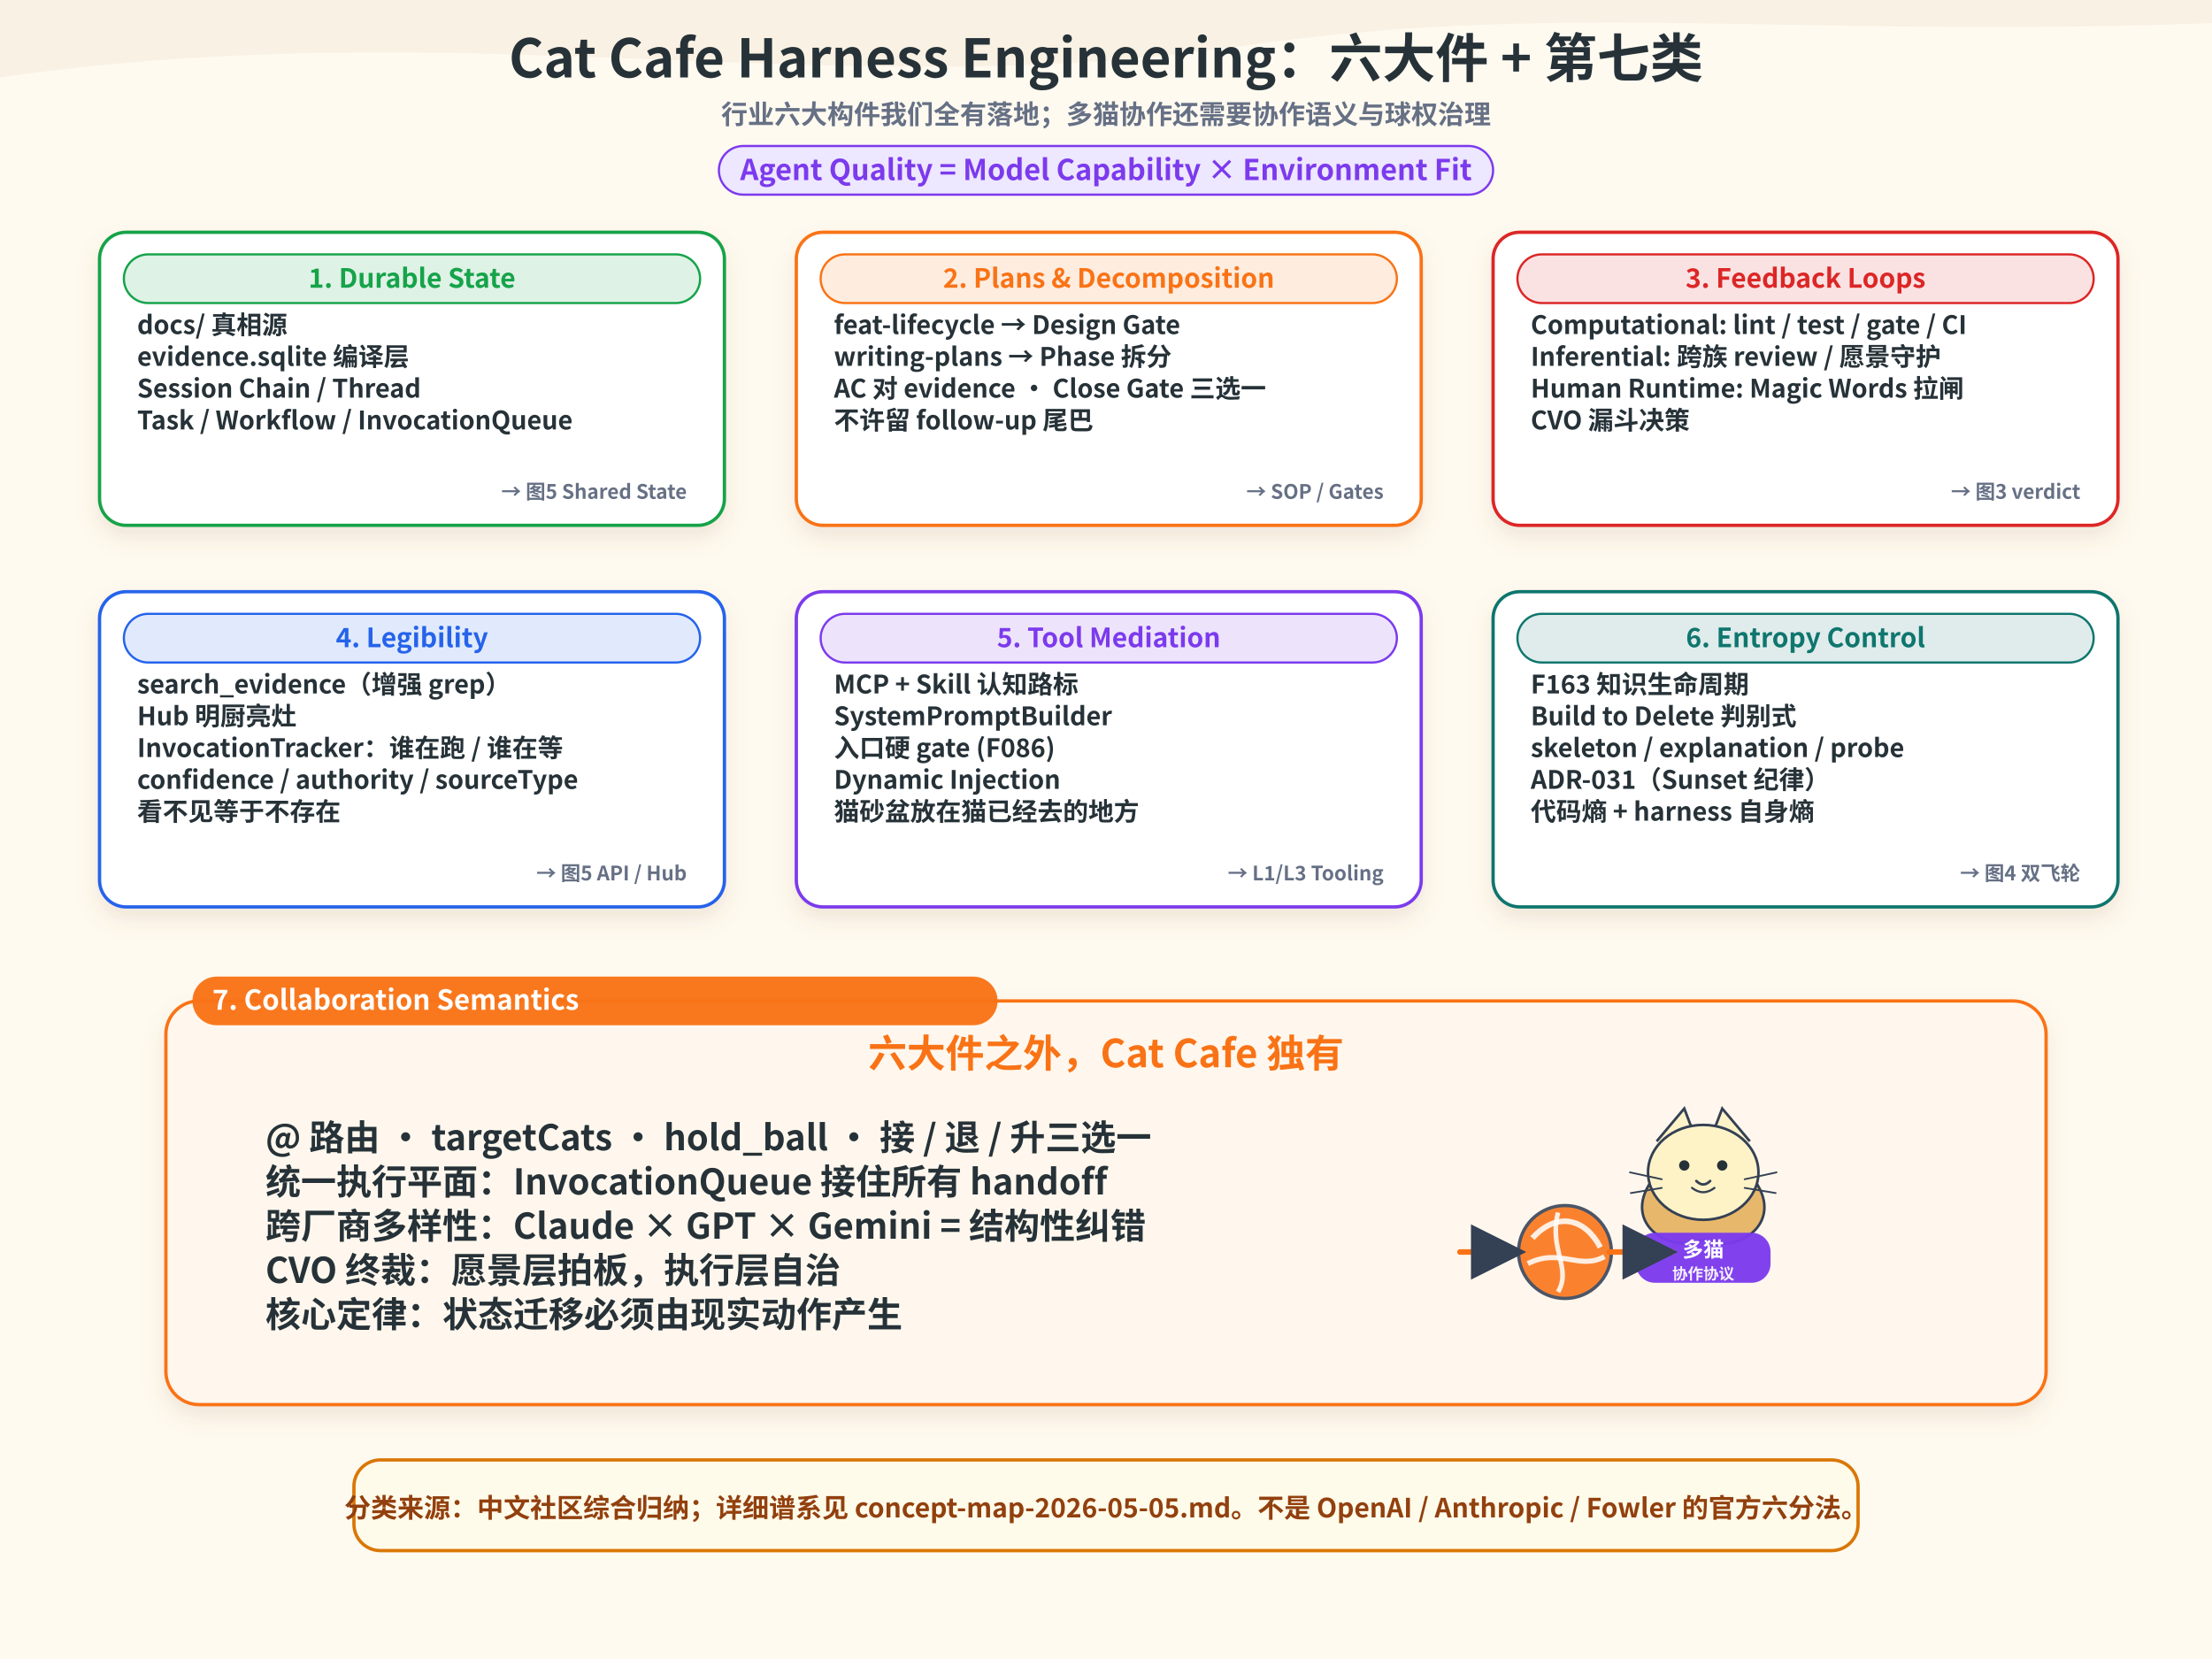
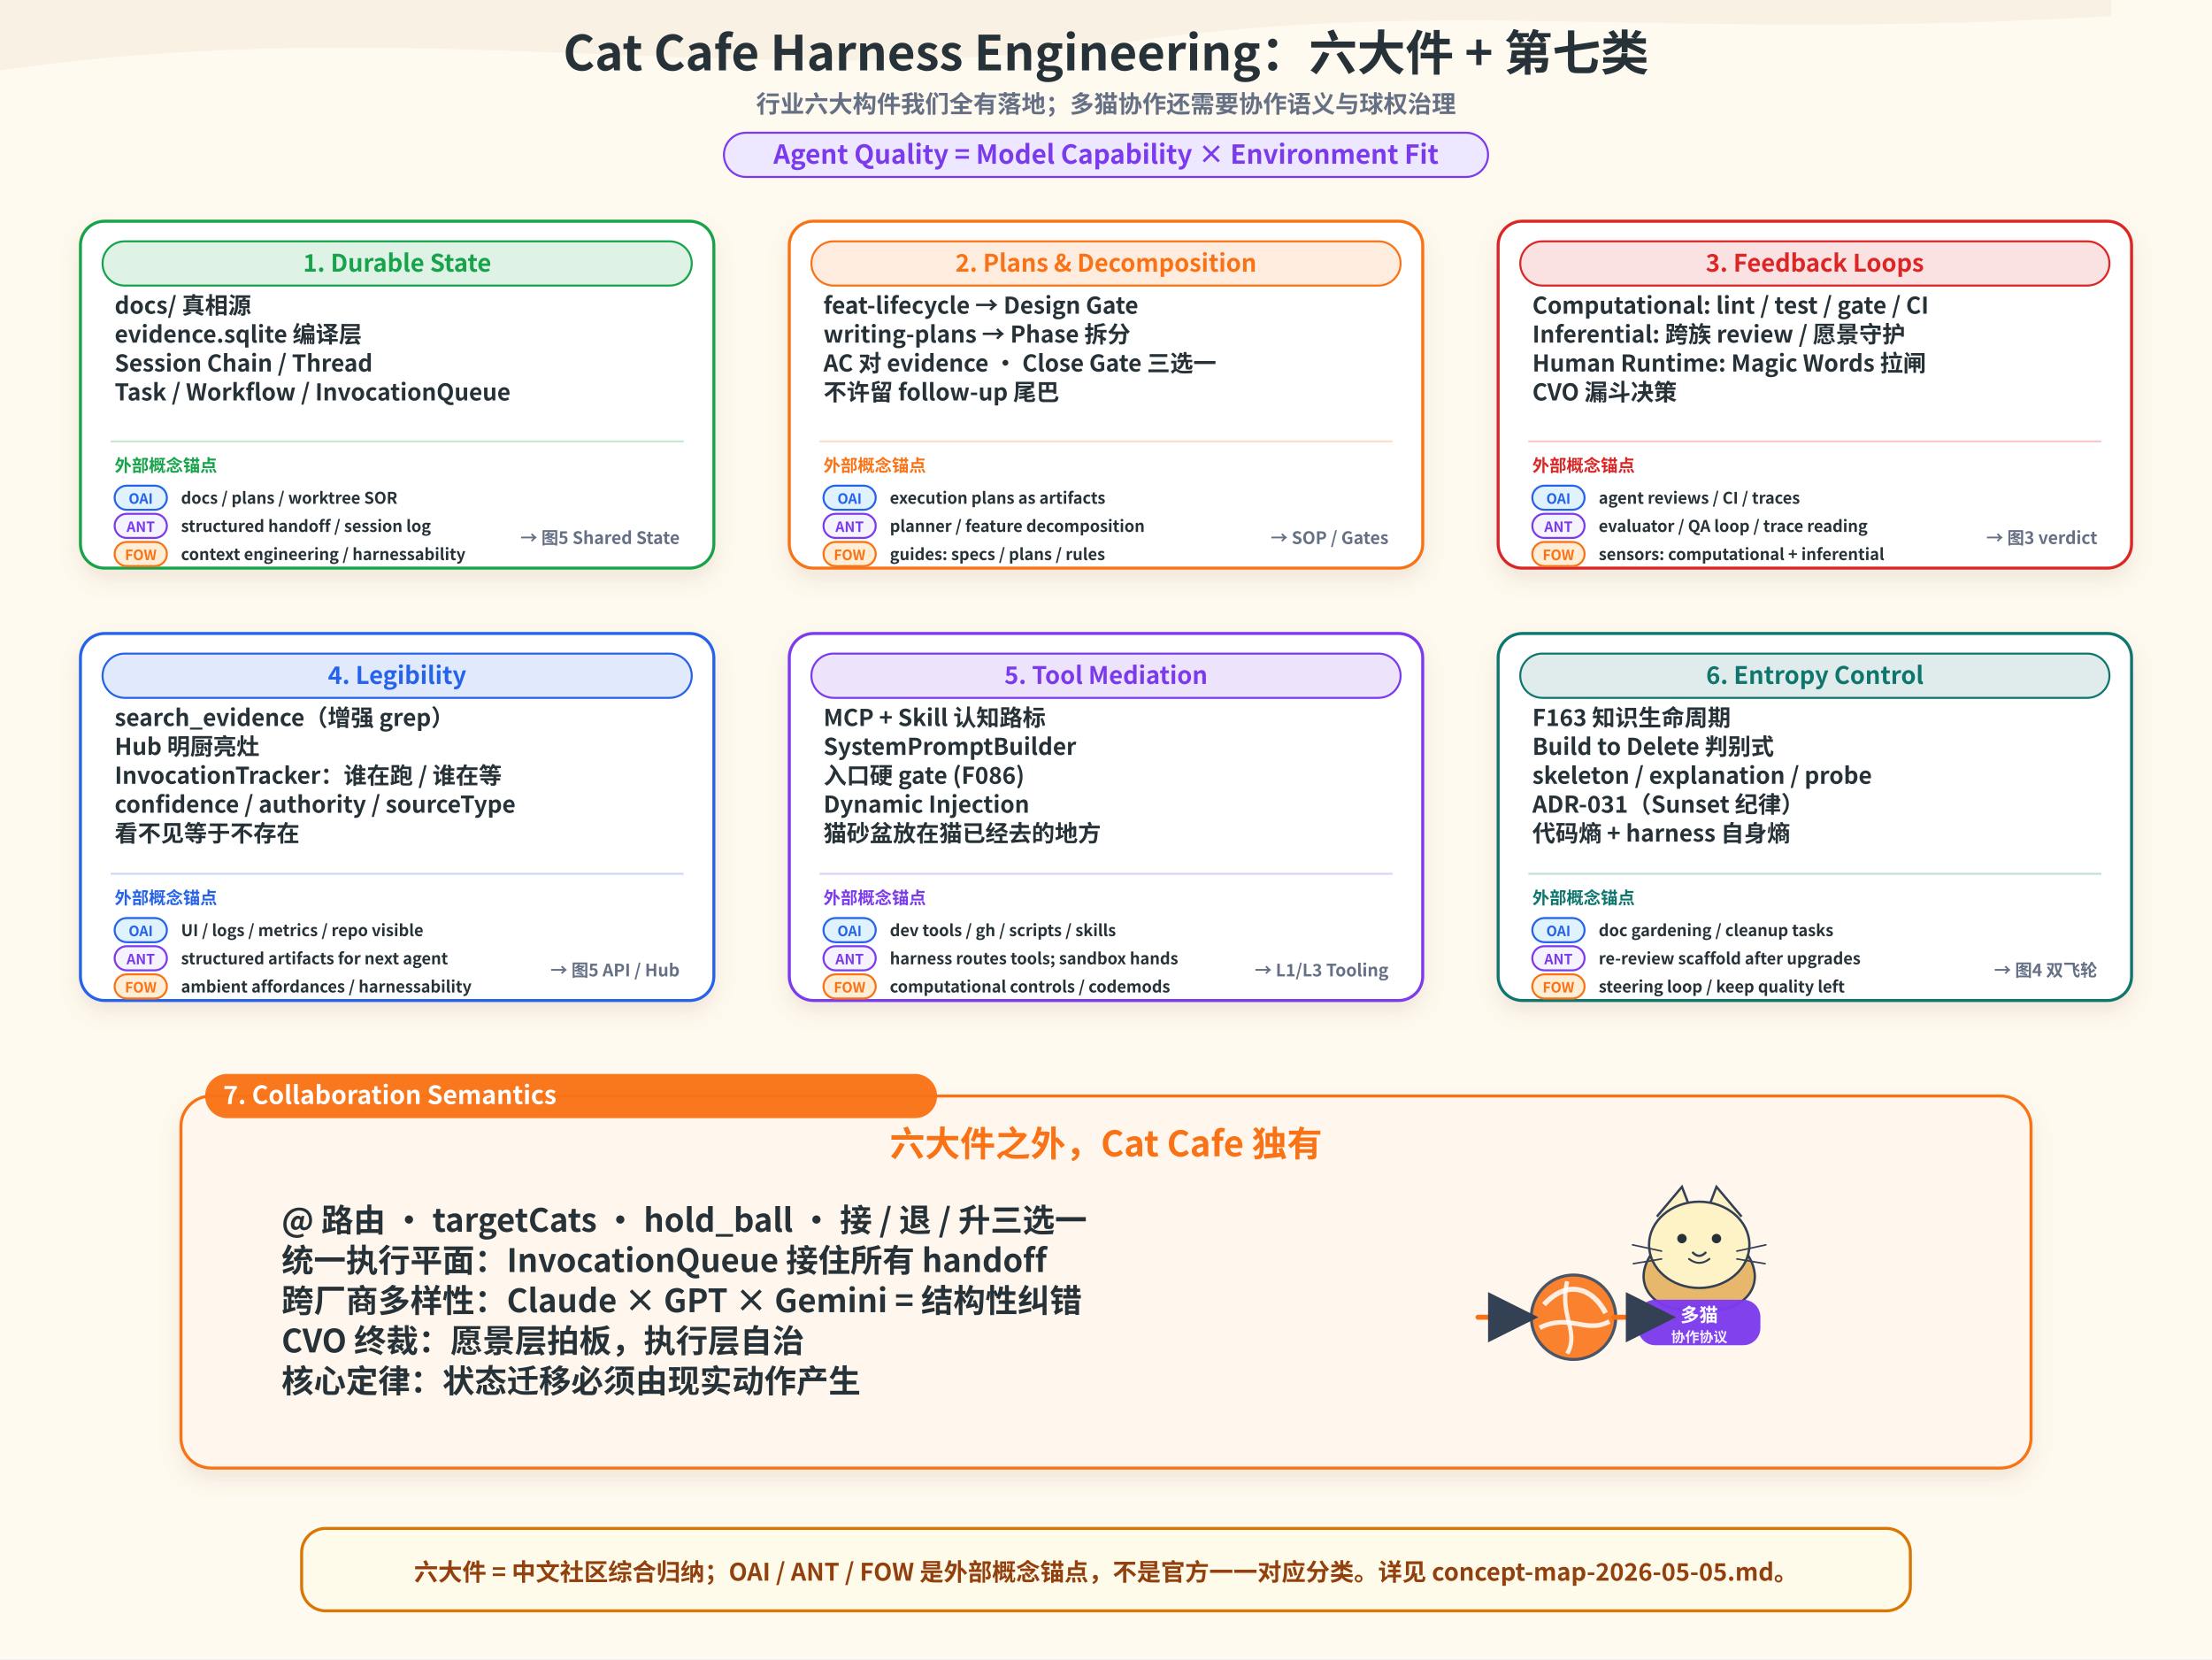
- <svg xmlns="http://www.w3.org/2000/svg" width="2000" height="1500" viewBox="0 0 2000 1500">
+ <svg xmlns="http://www.w3.org/2000/svg" width="2200" height="1650" viewBox="0 0 2200 1650">
  <defs>
    <filter id="shadow" x="-10%" y="-10%" width="120%" height="130%">
      <feDropShadow dx="0" dy="10" stdDeviation="10" flood-color="#8a6f45" flood-opacity="0.14" />
    </filter>
    <filter id="soft">
      <feTurbulence type="fractalNoise" baseFrequency="0.025" numOctaves="2" seed="12" result="noise" />
      <feColorMatrix in="noise" type="saturate" values="0" />
      <feBlend in="SourceGraphic" mode="multiply" />
    </filter>
    <marker id="arrow" viewBox="0 0 12 12" refX="10" refY="6" markerWidth="12" markerHeight="12" orient="auto-start-reverse">
      <path d="M 1 1 L 11 6 L 1 11 z" fill="#344054" />
    </marker>
    <marker id="arrowRed" viewBox="0 0 12 12" refX="10" refY="6" markerWidth="12" markerHeight="12" orient="auto-start-reverse">
      <path d="M 1 1 L 11 6 L 1 11 z" fill="#dc2626" />
    </marker>
    <style>
      text { font-family: "PingFang SC", "Hiragino Sans GB", "Noto Sans CJK SC", "Arial Unicode MS", sans-serif; letter-spacing: 0; }
      .title { font-weight: 800; fill: #263238; }
      .subtitle { fill: #667085; }
      .label { font-weight: 700; fill: #263238; }
      .small { fill: #667085; }
      .mono { font-family: "SFMono-Regular", "Menlo", "Consolas", monospace; }
    </style>
  </defs>
  <rect width="100%" height="100%" fill="#fffaf0" />
  <path d="M0,70 C420,10 760,95 1120,42 C1440,-4 1660,42 2100,16 L2100,0 L0,0 Z" fill="#f8efe0" opacity="0.8" />
-   <text x="1000" y="70" text-anchor="middle" opacity="1" class="title">
-     <tspan x="1000" dy="0" fill="#263238" font-weight="850" font-size="48">Cat Cafe Harness Engineering：六大件 + 第七类</tspan>
-   </text>
-   <text x="1000" y="112" text-anchor="middle" opacity="1" class="">
-     <tspan x="1000" dy="0" fill="#667085" font-weight="600" font-size="24">行业六大构件我们全有落地；多猫协作还需要协作语义与球权治理</tspan>
-   </text>
-   <rect x="650" y="132" width="700" height="44" rx="22" fill="#ede7ff" stroke="#7c3aed" stroke-width="2" />
-   <text x="1000" y="162.84" text-anchor="middle" font-size="26" font-weight="700" fill="#7c3aed">Agent Quality = Model Capability × Environment Fit</text>
-   <rect x="90" y="210" width="565" height="265" rx="24" fill="#ffffff" stroke="#16a34a" stroke-width="3" stroke-dasharray="" opacity="1" filter="url(#shadow)" />
-   <rect x="112" y="230" width="521" height="44" rx="22" fill="#16a34a22" stroke="#16a34a" stroke-width="2" />
-   <text x="372.5" y="260.16" text-anchor="middle" font-size="24" font-weight="700" fill="#16a34a">1. Durable State</text>
-   <text x="124" y="302" text-anchor="start" opacity="1" class="">
-     <tspan x="124" dy="0" fill="#263238" font-weight="650" font-size="23">docs/ 真相源</tspan>
-     <tspan x="124" dy="28.75" fill="#263238" font-weight="650" font-size="23">evidence.sqlite 编译层</tspan>
-     <tspan x="124" dy="28.75" fill="#263238" font-weight="650" font-size="23">Session Chain / Thread</tspan>
-     <tspan x="124" dy="28.75" fill="#263238" font-weight="650" font-size="23">Task / Workflow / InvocationQueue</tspan>
-   </text>
-   <text x="621" y="451" text-anchor="end" opacity="1" class="">
-     <tspan x="621" dy="0" fill="#667085" font-weight="700" font-size="18">→ 图5 Shared State</tspan>
-   </text>
-   <rect x="720" y="210" width="565" height="265" rx="24" fill="#ffffff" stroke="#f97316" stroke-width="3" stroke-dasharray="" opacity="1" filter="url(#shadow)" />
-   <rect x="742" y="230" width="521" height="44" rx="22" fill="#f9731622" stroke="#f97316" stroke-width="2" />
-   <text x="1002.5" y="260.16" text-anchor="middle" font-size="24" font-weight="700" fill="#f97316">2. Plans &amp; Decomposition</text>
-   <text x="754" y="302" text-anchor="start" opacity="1" class="">
-     <tspan x="754" dy="0" fill="#263238" font-weight="650" font-size="23">feat-lifecycle → Design Gate</tspan>
-     <tspan x="754" dy="28.75" fill="#263238" font-weight="650" font-size="23">writing-plans → Phase 拆分</tspan>
-     <tspan x="754" dy="28.75" fill="#263238" font-weight="650" font-size="23">AC 对 evidence · Close Gate 三选一</tspan>
-     <tspan x="754" dy="28.75" fill="#263238" font-weight="650" font-size="23">不许留 follow-up 尾巴</tspan>
-   </text>
-   <text x="1251" y="451" text-anchor="end" opacity="1" class="">
-     <tspan x="1251" dy="0" fill="#667085" font-weight="700" font-size="18">→ SOP / Gates</tspan>
-   </text>
-   <rect x="1350" y="210" width="565" height="265" rx="24" fill="#ffffff" stroke="#dc2626" stroke-width="3" stroke-dasharray="" opacity="1" filter="url(#shadow)" />
-   <rect x="1372" y="230" width="521" height="44" rx="22" fill="#dc262622" stroke="#dc2626" stroke-width="2" />
-   <text x="1632.5" y="260.16" text-anchor="middle" font-size="24" font-weight="700" fill="#dc2626">3. Feedback Loops</text>
-   <text x="1384" y="302" text-anchor="start" opacity="1" class="">
-     <tspan x="1384" dy="0" fill="#263238" font-weight="650" font-size="23">Computational: lint / test / gate / CI</tspan>
-     <tspan x="1384" dy="28.75" fill="#263238" font-weight="650" font-size="23">Inferential: 跨族 review / 愿景守护</tspan>
-     <tspan x="1384" dy="28.75" fill="#263238" font-weight="650" font-size="23">Human Runtime: Magic Words 拉闸</tspan>
-     <tspan x="1384" dy="28.75" fill="#263238" font-weight="650" font-size="23">CVO 漏斗决策</tspan>
-   </text>
-   <text x="1881" y="451" text-anchor="end" opacity="1" class="">
-     <tspan x="1881" dy="0" fill="#667085" font-weight="700" font-size="18">→ 图3 verdict</tspan>
-   </text>
-   <rect x="90" y="535" width="565" height="285" rx="24" fill="#ffffff" stroke="#2563eb" stroke-width="3" stroke-dasharray="" opacity="1" filter="url(#shadow)" />
-   <rect x="112" y="555" width="521" height="44" rx="22" fill="#2563eb22" stroke="#2563eb" stroke-width="2" />
-   <text x="372.5" y="585.16" text-anchor="middle" font-size="24" font-weight="700" fill="#2563eb">4. Legibility</text>
-   <text x="124" y="627" text-anchor="start" opacity="1" class="">
-     <tspan x="124" dy="0" fill="#263238" font-weight="650" font-size="23">search_evidence（增强 grep）</tspan>
-     <tspan x="124" dy="28.75" fill="#263238" font-weight="650" font-size="23">Hub 明厨亮灶</tspan>
-     <tspan x="124" dy="28.75" fill="#263238" font-weight="650" font-size="23">InvocationTracker：谁在跑 / 谁在等</tspan>
-     <tspan x="124" dy="28.75" fill="#263238" font-weight="650" font-size="23">confidence / authority / sourceType</tspan>
-     <tspan x="124" dy="28.75" fill="#263238" font-weight="650" font-size="23">看不见等于不存在</tspan>
-   </text>
-   <text x="621" y="796" text-anchor="end" opacity="1" class="">
-     <tspan x="621" dy="0" fill="#667085" font-weight="700" font-size="18">→ 图5 API / Hub</tspan>
-   </text>
-   <rect x="720" y="535" width="565" height="285" rx="24" fill="#ffffff" stroke="#7c3aed" stroke-width="3" stroke-dasharray="" opacity="1" filter="url(#shadow)" />
-   <rect x="742" y="555" width="521" height="44" rx="22" fill="#7c3aed22" stroke="#7c3aed" stroke-width="2" />
-   <text x="1002.5" y="585.16" text-anchor="middle" font-size="24" font-weight="700" fill="#7c3aed">5. Tool Mediation</text>
-   <text x="754" y="627" text-anchor="start" opacity="1" class="">
-     <tspan x="754" dy="0" fill="#263238" font-weight="650" font-size="23">MCP + Skill 认知路标</tspan>
-     <tspan x="754" dy="28.75" fill="#263238" font-weight="650" font-size="23">SystemPromptBuilder</tspan>
-     <tspan x="754" dy="28.75" fill="#263238" font-weight="650" font-size="23">入口硬 gate (F086)</tspan>
-     <tspan x="754" dy="28.75" fill="#263238" font-weight="650" font-size="23">Dynamic Injection</tspan>
-     <tspan x="754" dy="28.75" fill="#263238" font-weight="650" font-size="23">猫砂盆放在猫已经去的地方</tspan>
-   </text>
-   <text x="1251" y="796" text-anchor="end" opacity="1" class="">
-     <tspan x="1251" dy="0" fill="#667085" font-weight="700" font-size="18">→ L1/L3 Tooling</tspan>
-   </text>
-   <rect x="1350" y="535" width="565" height="285" rx="24" fill="#ffffff" stroke="#0f766e" stroke-width="3" stroke-dasharray="" opacity="1" filter="url(#shadow)" />
-   <rect x="1372" y="555" width="521" height="44" rx="22" fill="#0f766e22" stroke="#0f766e" stroke-width="2" />
-   <text x="1632.5" y="585.16" text-anchor="middle" font-size="24" font-weight="700" fill="#0f766e">6. Entropy Control</text>
-   <text x="1384" y="627" text-anchor="start" opacity="1" class="">
-     <tspan x="1384" dy="0" fill="#263238" font-weight="650" font-size="23">F163 知识生命周期</tspan>
-     <tspan x="1384" dy="28.75" fill="#263238" font-weight="650" font-size="23">Build to Delete 判别式</tspan>
-     <tspan x="1384" dy="28.75" fill="#263238" font-weight="650" font-size="23">skeleton / explanation / probe</tspan>
-     <tspan x="1384" dy="28.75" fill="#263238" font-weight="650" font-size="23">ADR-031（Sunset 纪律）</tspan>
-     <tspan x="1384" dy="28.75" fill="#263238" font-weight="650" font-size="23">代码熵 + harness 自身熵</tspan>
-   </text>
-   <text x="1881" y="796" text-anchor="end" opacity="1" class="">
-     <tspan x="1881" dy="0" fill="#667085" font-weight="700" font-size="18">→ 图4 双飞轮</tspan>
-   </text>
-   <rect x="150" y="905" width="1700" height="365" rx="30" fill="#fff7ed" stroke="#f97316" stroke-width="3" stroke-dasharray="" opacity="1" filter="url(#shadow)" />
-   <rect x="174" y="883" width="728" height="44" rx="22" fill="#f97316" opacity="0.96" />
-   <text x="192" y="913" font-size="25" font-weight="800" fill="white">7. Collaboration Semantics</text>
-   <text x="1000" y="965" text-anchor="middle" opacity="1" class="">
-     <tspan x="1000" dy="0" fill="#f97316" font-weight="900" font-size="35">六大件之外，Cat Cafe 独有</tspan>
-   </text>
-   <text x="240" y="1040" text-anchor="start" opacity="1" class="">
-     <tspan x="240" dy="0" fill="#263238" font-weight="760" font-size="32">@ 路由 · targetCats · hold_ball · 接 / 退 / 升三选一</tspan>
-     <tspan x="240" dy="40" fill="#263238" font-weight="760" font-size="32">统一执行平面：InvocationQueue 接住所有 handoff</tspan>
-     <tspan x="240" dy="40" fill="#263238" font-weight="760" font-size="32">跨厂商多样性：Claude × GPT × Gemini = 结构性纠错</tspan>
-     <tspan x="240" dy="40" fill="#263238" font-weight="760" font-size="32">CVO 终裁：愿景层拍板，执行层自治</tspan>
-     <tspan x="240" dy="40" fill="#263238" font-weight="760" font-size="32">核心定律：状态迁移必须由现实动作产生</tspan>
+   <text x="1100" y="70" text-anchor="middle" opacity="1" class="title">
+     <tspan x="1100" dy="0" fill="#263238" font-weight="850" font-size="48">Cat Cafe Harness Engineering：六大件 + 第七类</tspan>
+   </text>
+   <text x="1100" y="112" text-anchor="middle" opacity="1" class="">
+     <tspan x="1100" dy="0" fill="#667085" font-weight="600" font-size="24">行业六大构件我们全有落地；多猫协作还需要协作语义与球权治理</tspan>
+   </text>
+   <rect x="720" y="132" width="760" height="44" rx="22" fill="#ede7ff" stroke="#7c3aed" stroke-width="2" />
+   <text x="1100" y="162.84" text-anchor="middle" font-size="26" font-weight="700" fill="#7c3aed">Agent Quality = Model Capability × Environment Fit</text>
+   <rect x="80" y="220" width="630" height="345" rx="24" fill="#ffffff" stroke="#16a34a" stroke-width="3" stroke-dasharray="" opacity="1" filter="url(#shadow)" />
+   <rect x="102" y="240" width="586" height="44" rx="22" fill="#16a34a22" stroke="#16a34a" stroke-width="2" />
+   <text x="395" y="270.16" text-anchor="middle" font-size="24" font-weight="700" fill="#16a34a">1. Durable State</text>
+   <text x="114" y="312" text-anchor="start" opacity="1" class="">
+     <tspan x="114" dy="0" fill="#263238" font-weight="650" font-size="23">docs/ 真相源</tspan>
+     <tspan x="114" dy="28.75" fill="#263238" font-weight="650" font-size="23">evidence.sqlite 编译层</tspan>
+     <tspan x="114" dy="28.75" fill="#263238" font-weight="650" font-size="23">Session Chain / Thread</tspan>
+     <tspan x="114" dy="28.75" fill="#263238" font-weight="650" font-size="23">Task / Workflow / InvocationQueue</tspan>
+   </text>
+   <line x1="110" y1="439" x2="680" y2="439" stroke="#16a34a" stroke-width="2" opacity="0.24" />
+   <text x="114" y="469" text-anchor="start" opacity="1" class="">
+     <tspan x="114" dy="0" fill="#16a34a" font-weight="850" font-size="17">外部概念锚点</tspan>
+   </text>
+   <rect x="114" y="483" width="52" height="24" rx="12" fill="#e0f2fe" stroke="#2563eb" stroke-width="2" />
+   <text x="140" y="501" text-anchor="middle" font-size="14" font-weight="900" fill="#2563eb">OAI</text>
+   <text x="180" y="501" font-size="16" font-weight="650" fill="#263238">docs / plans / worktree SOR</text>
+   <rect x="114" y="511" width="52" height="24" rx="12" fill="#f5f3ff" stroke="#7c3aed" stroke-width="2" />
+   <text x="140" y="529" text-anchor="middle" font-size="14" font-weight="900" fill="#7c3aed">ANT</text>
+   <text x="180" y="529" font-size="16" font-weight="650" fill="#263238">structured handoff / session log</text>
+   <rect x="114" y="539" width="52" height="24" rx="12" fill="#ffedd5" stroke="#f97316" stroke-width="2" />
+   <text x="140" y="557" text-anchor="middle" font-size="14" font-weight="900" fill="#f97316">FOW</text>
+   <text x="180" y="557" font-size="16" font-weight="650" fill="#263238">context engineering / harnessability</text>
+   <text x="676" y="541" text-anchor="end" opacity="1" class="">
+     <tspan x="676" dy="0" fill="#667085" font-weight="700" font-size="17">→ 图5 Shared State</tspan>
+   </text>
+   <rect x="785" y="220" width="630" height="345" rx="24" fill="#ffffff" stroke="#f97316" stroke-width="3" stroke-dasharray="" opacity="1" filter="url(#shadow)" />
+   <rect x="807" y="240" width="586" height="44" rx="22" fill="#f9731622" stroke="#f97316" stroke-width="2" />
+   <text x="1100" y="270.16" text-anchor="middle" font-size="24" font-weight="700" fill="#f97316">2. Plans &amp; Decomposition</text>
+   <text x="819" y="312" text-anchor="start" opacity="1" class="">
+     <tspan x="819" dy="0" fill="#263238" font-weight="650" font-size="23">feat-lifecycle → Design Gate</tspan>
+     <tspan x="819" dy="28.75" fill="#263238" font-weight="650" font-size="23">writing-plans → Phase 拆分</tspan>
+     <tspan x="819" dy="28.75" fill="#263238" font-weight="650" font-size="23">AC 对 evidence · Close Gate 三选一</tspan>
+     <tspan x="819" dy="28.75" fill="#263238" font-weight="650" font-size="23">不许留 follow-up 尾巴</tspan>
+   </text>
+   <line x1="815" y1="439" x2="1385" y2="439" stroke="#f97316" stroke-width="2" opacity="0.24" />
+   <text x="819" y="469" text-anchor="start" opacity="1" class="">
+     <tspan x="819" dy="0" fill="#f97316" font-weight="850" font-size="17">外部概念锚点</tspan>
+   </text>
+   <rect x="819" y="483" width="52" height="24" rx="12" fill="#e0f2fe" stroke="#2563eb" stroke-width="2" />
+   <text x="845" y="501" text-anchor="middle" font-size="14" font-weight="900" fill="#2563eb">OAI</text>
+   <text x="885" y="501" font-size="16" font-weight="650" fill="#263238">execution plans as artifacts</text>
+   <rect x="819" y="511" width="52" height="24" rx="12" fill="#f5f3ff" stroke="#7c3aed" stroke-width="2" />
+   <text x="845" y="529" text-anchor="middle" font-size="14" font-weight="900" fill="#7c3aed">ANT</text>
+   <text x="885" y="529" font-size="16" font-weight="650" fill="#263238">planner / feature decomposition</text>
+   <rect x="819" y="539" width="52" height="24" rx="12" fill="#ffedd5" stroke="#f97316" stroke-width="2" />
+   <text x="845" y="557" text-anchor="middle" font-size="14" font-weight="900" fill="#f97316">FOW</text>
+   <text x="885" y="557" font-size="16" font-weight="650" fill="#263238">guides: specs / plans / rules</text>
+   <text x="1381" y="541" text-anchor="end" opacity="1" class="">
+     <tspan x="1381" dy="0" fill="#667085" font-weight="700" font-size="17">→ SOP / Gates</tspan>
+   </text>
+   <rect x="1490" y="220" width="630" height="345" rx="24" fill="#ffffff" stroke="#dc2626" stroke-width="3" stroke-dasharray="" opacity="1" filter="url(#shadow)" />
+   <rect x="1512" y="240" width="586" height="44" rx="22" fill="#dc262622" stroke="#dc2626" stroke-width="2" />
+   <text x="1805" y="270.16" text-anchor="middle" font-size="24" font-weight="700" fill="#dc2626">3. Feedback Loops</text>
+   <text x="1524" y="312" text-anchor="start" opacity="1" class="">
+     <tspan x="1524" dy="0" fill="#263238" font-weight="650" font-size="23">Computational: lint / test / gate / CI</tspan>
+     <tspan x="1524" dy="28.75" fill="#263238" font-weight="650" font-size="23">Inferential: 跨族 review / 愿景守护</tspan>
+     <tspan x="1524" dy="28.75" fill="#263238" font-weight="650" font-size="23">Human Runtime: Magic Words 拉闸</tspan>
+     <tspan x="1524" dy="28.75" fill="#263238" font-weight="650" font-size="23">CVO 漏斗决策</tspan>
+   </text>
+   <line x1="1520" y1="439" x2="2090" y2="439" stroke="#dc2626" stroke-width="2" opacity="0.24" />
+   <text x="1524" y="469" text-anchor="start" opacity="1" class="">
+     <tspan x="1524" dy="0" fill="#dc2626" font-weight="850" font-size="17">外部概念锚点</tspan>
+   </text>
+   <rect x="1524" y="483" width="52" height="24" rx="12" fill="#e0f2fe" stroke="#2563eb" stroke-width="2" />
+   <text x="1550" y="501" text-anchor="middle" font-size="14" font-weight="900" fill="#2563eb">OAI</text>
+   <text x="1590" y="501" font-size="16" font-weight="650" fill="#263238">agent reviews / CI / traces</text>
+   <rect x="1524" y="511" width="52" height="24" rx="12" fill="#f5f3ff" stroke="#7c3aed" stroke-width="2" />
+   <text x="1550" y="529" text-anchor="middle" font-size="14" font-weight="900" fill="#7c3aed">ANT</text>
+   <text x="1590" y="529" font-size="16" font-weight="650" fill="#263238">evaluator / QA loop / trace reading</text>
+   <rect x="1524" y="539" width="52" height="24" rx="12" fill="#ffedd5" stroke="#f97316" stroke-width="2" />
+   <text x="1550" y="557" text-anchor="middle" font-size="14" font-weight="900" fill="#f97316">FOW</text>
+   <text x="1590" y="557" font-size="16" font-weight="650" fill="#263238">sensors: computational + inferential</text>
+   <text x="2086" y="541" text-anchor="end" opacity="1" class="">
+     <tspan x="2086" dy="0" fill="#667085" font-weight="700" font-size="17">→ 图3 verdict</tspan>
+   </text>
+   <rect x="80" y="630" width="630" height="365" rx="24" fill="#ffffff" stroke="#2563eb" stroke-width="3" stroke-dasharray="" opacity="1" filter="url(#shadow)" />
+   <rect x="102" y="650" width="586" height="44" rx="22" fill="#2563eb22" stroke="#2563eb" stroke-width="2" />
+   <text x="395" y="680.16" text-anchor="middle" font-size="24" font-weight="700" fill="#2563eb">4. Legibility</text>
+   <text x="114" y="722" text-anchor="start" opacity="1" class="">
+     <tspan x="114" dy="0" fill="#263238" font-weight="650" font-size="23">search_evidence（增强 grep）</tspan>
+     <tspan x="114" dy="28.75" fill="#263238" font-weight="650" font-size="23">Hub 明厨亮灶</tspan>
+     <tspan x="114" dy="28.75" fill="#263238" font-weight="650" font-size="23">InvocationTracker：谁在跑 / 谁在等</tspan>
+     <tspan x="114" dy="28.75" fill="#263238" font-weight="650" font-size="23">confidence / authority / sourceType</tspan>
+     <tspan x="114" dy="28.75" fill="#263238" font-weight="650" font-size="23">看不见等于不存在</tspan>
+   </text>
+   <line x1="110" y1="869" x2="680" y2="869" stroke="#2563eb" stroke-width="2" opacity="0.24" />
+   <text x="114" y="899" text-anchor="start" opacity="1" class="">
+     <tspan x="114" dy="0" fill="#2563eb" font-weight="850" font-size="17">外部概念锚点</tspan>
+   </text>
+   <rect x="114" y="913" width="52" height="24" rx="12" fill="#e0f2fe" stroke="#2563eb" stroke-width="2" />
+   <text x="140" y="931" text-anchor="middle" font-size="14" font-weight="900" fill="#2563eb">OAI</text>
+   <text x="180" y="931" font-size="16" font-weight="650" fill="#263238">UI / logs / metrics / repo visible</text>
+   <rect x="114" y="941" width="52" height="24" rx="12" fill="#f5f3ff" stroke="#7c3aed" stroke-width="2" />
+   <text x="140" y="959" text-anchor="middle" font-size="14" font-weight="900" fill="#7c3aed">ANT</text>
+   <text x="180" y="959" font-size="16" font-weight="650" fill="#263238">structured artifacts for next agent</text>
+   <rect x="114" y="969" width="52" height="24" rx="12" fill="#ffedd5" stroke="#f97316" stroke-width="2" />
+   <text x="140" y="987" text-anchor="middle" font-size="14" font-weight="900" fill="#f97316">FOW</text>
+   <text x="180" y="987" font-size="16" font-weight="650" fill="#263238">ambient affordances / harnessability</text>
+   <text x="676" y="971" text-anchor="end" opacity="1" class="">
+     <tspan x="676" dy="0" fill="#667085" font-weight="700" font-size="17">→ 图5 API / Hub</tspan>
+   </text>
+   <rect x="785" y="630" width="630" height="365" rx="24" fill="#ffffff" stroke="#7c3aed" stroke-width="3" stroke-dasharray="" opacity="1" filter="url(#shadow)" />
+   <rect x="807" y="650" width="586" height="44" rx="22" fill="#7c3aed22" stroke="#7c3aed" stroke-width="2" />
+   <text x="1100" y="680.16" text-anchor="middle" font-size="24" font-weight="700" fill="#7c3aed">5. Tool Mediation</text>
+   <text x="819" y="722" text-anchor="start" opacity="1" class="">
+     <tspan x="819" dy="0" fill="#263238" font-weight="650" font-size="23">MCP + Skill 认知路标</tspan>
+     <tspan x="819" dy="28.75" fill="#263238" font-weight="650" font-size="23">SystemPromptBuilder</tspan>
+     <tspan x="819" dy="28.75" fill="#263238" font-weight="650" font-size="23">入口硬 gate (F086)</tspan>
+     <tspan x="819" dy="28.75" fill="#263238" font-weight="650" font-size="23">Dynamic Injection</tspan>
+     <tspan x="819" dy="28.75" fill="#263238" font-weight="650" font-size="23">猫砂盆放在猫已经去的地方</tspan>
+   </text>
+   <line x1="815" y1="869" x2="1385" y2="869" stroke="#7c3aed" stroke-width="2" opacity="0.24" />
+   <text x="819" y="899" text-anchor="start" opacity="1" class="">
+     <tspan x="819" dy="0" fill="#7c3aed" font-weight="850" font-size="17">外部概念锚点</tspan>
+   </text>
+   <rect x="819" y="913" width="52" height="24" rx="12" fill="#e0f2fe" stroke="#2563eb" stroke-width="2" />
+   <text x="845" y="931" text-anchor="middle" font-size="14" font-weight="900" fill="#2563eb">OAI</text>
+   <text x="885" y="931" font-size="16" font-weight="650" fill="#263238">dev tools / gh / scripts / skills</text>
+   <rect x="819" y="941" width="52" height="24" rx="12" fill="#f5f3ff" stroke="#7c3aed" stroke-width="2" />
+   <text x="845" y="959" text-anchor="middle" font-size="14" font-weight="900" fill="#7c3aed">ANT</text>
+   <text x="885" y="959" font-size="16" font-weight="650" fill="#263238">harness routes tools; sandbox hands</text>
+   <rect x="819" y="969" width="52" height="24" rx="12" fill="#ffedd5" stroke="#f97316" stroke-width="2" />
+   <text x="845" y="987" text-anchor="middle" font-size="14" font-weight="900" fill="#f97316">FOW</text>
+   <text x="885" y="987" font-size="16" font-weight="650" fill="#263238">computational controls / codemods</text>
+   <text x="1381" y="971" text-anchor="end" opacity="1" class="">
+     <tspan x="1381" dy="0" fill="#667085" font-weight="700" font-size="17">→ L1/L3 Tooling</tspan>
+   </text>
+   <rect x="1490" y="630" width="630" height="365" rx="24" fill="#ffffff" stroke="#0f766e" stroke-width="3" stroke-dasharray="" opacity="1" filter="url(#shadow)" />
+   <rect x="1512" y="650" width="586" height="44" rx="22" fill="#0f766e22" stroke="#0f766e" stroke-width="2" />
+   <text x="1805" y="680.16" text-anchor="middle" font-size="24" font-weight="700" fill="#0f766e">6. Entropy Control</text>
+   <text x="1524" y="722" text-anchor="start" opacity="1" class="">
+     <tspan x="1524" dy="0" fill="#263238" font-weight="650" font-size="23">F163 知识生命周期</tspan>
+     <tspan x="1524" dy="28.75" fill="#263238" font-weight="650" font-size="23">Build to Delete 判别式</tspan>
+     <tspan x="1524" dy="28.75" fill="#263238" font-weight="650" font-size="23">skeleton / explanation / probe</tspan>
+     <tspan x="1524" dy="28.75" fill="#263238" font-weight="650" font-size="23">ADR-031（Sunset 纪律）</tspan>
+     <tspan x="1524" dy="28.75" fill="#263238" font-weight="650" font-size="23">代码熵 + harness 自身熵</tspan>
+   </text>
+   <line x1="1520" y1="869" x2="2090" y2="869" stroke="#0f766e" stroke-width="2" opacity="0.24" />
+   <text x="1524" y="899" text-anchor="start" opacity="1" class="">
+     <tspan x="1524" dy="0" fill="#0f766e" font-weight="850" font-size="17">外部概念锚点</tspan>
+   </text>
+   <rect x="1524" y="913" width="52" height="24" rx="12" fill="#e0f2fe" stroke="#2563eb" stroke-width="2" />
+   <text x="1550" y="931" text-anchor="middle" font-size="14" font-weight="900" fill="#2563eb">OAI</text>
+   <text x="1590" y="931" font-size="16" font-weight="650" fill="#263238">doc gardening / cleanup tasks</text>
+   <rect x="1524" y="941" width="52" height="24" rx="12" fill="#f5f3ff" stroke="#7c3aed" stroke-width="2" />
+   <text x="1550" y="959" text-anchor="middle" font-size="14" font-weight="900" fill="#7c3aed">ANT</text>
+   <text x="1590" y="959" font-size="16" font-weight="650" fill="#263238">re-review scaffold after upgrades</text>
+   <rect x="1524" y="969" width="52" height="24" rx="12" fill="#ffedd5" stroke="#f97316" stroke-width="2" />
+   <text x="1550" y="987" text-anchor="middle" font-size="14" font-weight="900" fill="#f97316">FOW</text>
+   <text x="1590" y="987" font-size="16" font-weight="650" fill="#263238">steering loop / keep quality left</text>
+   <text x="2086" y="971" text-anchor="end" opacity="1" class="">
+     <tspan x="2086" dy="0" fill="#667085" font-weight="700" font-size="17">→ 图4 双飞轮</tspan>
+   </text>
+   <rect x="180" y="1090" width="1840" height="370" rx="30" fill="#fff7ed" stroke="#f97316" stroke-width="3" stroke-dasharray="" opacity="1" filter="url(#shadow)" />
+   <rect x="204" y="1068" width="728" height="44" rx="22" fill="#f97316" opacity="0.96" />
+   <text x="222" y="1098" font-size="25" font-weight="800" fill="white">7. Collaboration Semantics</text>
+   <text x="1100" y="1150" text-anchor="middle" opacity="1" class="">
+     <tspan x="1100" dy="0" fill="#f97316" font-weight="900" font-size="35">六大件之外，Cat Cafe 独有</tspan>
+   </text>
+   <text x="280" y="1225" text-anchor="start" opacity="1" class="">
+     <tspan x="280" dy="0" fill="#263238" font-weight="760" font-size="32">@ 路由 · targetCats · hold_ball · 接 / 退 / 升三选一</tspan>
+     <tspan x="280" dy="40" fill="#263238" font-weight="760" font-size="32">统一执行平面：InvocationQueue 接住所有 handoff</tspan>
+     <tspan x="280" dy="40" fill="#263238" font-weight="760" font-size="32">跨厂商多样性：Claude × GPT × Gemini = 结构性纠错</tspan>
+     <tspan x="280" dy="40" fill="#263238" font-weight="760" font-size="32">CVO 终裁：愿景层拍板，执行层自治</tspan>
+     <tspan x="280" dy="40" fill="#263238" font-weight="760" font-size="32">核心定律：状态迁移必须由现实动作产生</tspan>
  </text>
  <g>
-     <path d="M 1493.2 1067.8 C 1465.9 1106.8, 1510.36 1134.1, 1540 1120.84 C 1569.64 1134.88, 1614.1 1106.8, 1586.8 1067.8" fill="#e7b76b" stroke="#344054" stroke-width="2.34" />
-     <path d="M 1497.88 1031.92 L 1522.84 1002.28 L 1535.32 1035.04" fill="#fef3c7" stroke="#344054" stroke-width="2.34" />
-     <path d="M 1582.12 1031.92 L 1557.16 1002.28 L 1544.68 1035.04" fill="#fef3c7" stroke="#344054" stroke-width="2.34" />
-     <ellipse cx="1540" cy="1060" rx="49.92" ry="42.9" fill="#fef3c7" stroke="#344054" stroke-width="2.34" />
-     <circle cx="1522.84" cy="1053.76" r="4.68" fill="#263238" />
-     <circle cx="1557.16" cy="1053.76" r="4.68" fill="#263238" />
-     <path d="M 1533.76 1067.8 Q 1540 1074.04 1546.24 1067.8" fill="none" stroke="#344054" stroke-width="2.34" stroke-linecap="round" />
-     <path d="M 1529.86 1074.04 Q 1540 1081.84 1550.14 1074.04" fill="none" stroke="#344054" stroke-width="1.95" stroke-linecap="round" />
-     <path d="M 1502.56 1066.24 L 1473.7 1060" stroke="#344054" stroke-width="1.56" stroke-linecap="round" />
-     <path d="M 1502.56 1074.04 L 1474.48 1078.72" stroke="#344054" stroke-width="1.56" stroke-linecap="round" />
-     <path d="M 1577.44 1066.24 L 1606.3 1060" stroke="#344054" stroke-width="1.56" stroke-linecap="round" />
-     <path d="M 1577.44 1074.04 L 1605.52 1078.72" stroke="#344054" stroke-width="1.56" stroke-linecap="round" />
-     <rect x="1479.16" y="1114.6" width="121.68" height="45.24" rx="17.16" fill="#7c3aed" opacity="0.96" />
-     <text x="1540" y="1136.44" text-anchor="middle" font-size="18.72" font-weight="800" fill="white">多猫</text>
-     <text x="1540" y="1156.72" text-anchor="middle" font-size="14.04" font-weight="600" fill="white" opacity="0.92">协作协议</text>
+     <path d="M 1643.2 1245.8 C 1615.9 1284.8, 1660.36 1312.1, 1690 1298.84 C 1719.64 1312.88, 1764.1 1284.8, 1736.8 1245.8" fill="#e7b76b" stroke="#344054" stroke-width="2.34" />
+     <path d="M 1647.88 1209.92 L 1672.84 1180.28 L 1685.32 1213.04" fill="#fef3c7" stroke="#344054" stroke-width="2.34" />
+     <path d="M 1732.12 1209.92 L 1707.16 1180.28 L 1694.68 1213.04" fill="#fef3c7" stroke="#344054" stroke-width="2.34" />
+     <ellipse cx="1690" cy="1238" rx="49.92" ry="42.9" fill="#fef3c7" stroke="#344054" stroke-width="2.34" />
+     <circle cx="1672.84" cy="1231.76" r="4.68" fill="#263238" />
+     <circle cx="1707.16" cy="1231.76" r="4.68" fill="#263238" />
+     <path d="M 1683.76 1245.8 Q 1690 1252.04 1696.24 1245.8" fill="none" stroke="#344054" stroke-width="2.34" stroke-linecap="round" />
+     <path d="M 1679.86 1252.04 Q 1690 1259.84 1700.14 1252.04" fill="none" stroke="#344054" stroke-width="1.95" stroke-linecap="round" />
+     <path d="M 1652.56 1244.24 L 1623.7 1238" stroke="#344054" stroke-width="1.56" stroke-linecap="round" />
+     <path d="M 1652.56 1252.04 L 1624.48 1256.72" stroke="#344054" stroke-width="1.56" stroke-linecap="round" />
+     <path d="M 1727.44 1244.24 L 1756.3 1238" stroke="#344054" stroke-width="1.56" stroke-linecap="round" />
+     <path d="M 1727.44 1252.04 L 1755.52 1256.72" stroke="#344054" stroke-width="1.56" stroke-linecap="round" />
+     <rect x="1629.16" y="1292.6" width="121.68" height="45.24" rx="17.16" fill="#7c3aed" opacity="0.96" />
+     <text x="1690" y="1314.44" text-anchor="middle" font-size="18.72" font-weight="800" fill="white">多猫</text>
+     <text x="1690" y="1334.72" text-anchor="middle" font-size="14.04" font-weight="600" fill="white" opacity="0.92">协作协议</text>
  </g>
  <g>
-     <circle cx="1415" cy="1132" r="42" fill="#f97316" opacity="0.88" stroke="#344054" stroke-width="3" />
-     <path d="M 1385.6 1119.4 C 1408.7 1094.2, 1433.9 1102.6, 1446.92 1127.8" fill="none" stroke="white" stroke-width="5.04" opacity="0.86" />
-     <path d="M 1381.4 1142.5 C 1410.8 1127.8, 1427.6 1148.8, 1450.7 1136.2" fill="none" stroke="white" stroke-width="4.62" opacity="0.86" />
-     <path d="M 1408.7 1096.3 C 1400.3 1129.9, 1421.3 1146.7, 1408.7 1168.12" fill="none" stroke="white" stroke-width="4.2" opacity="0.86" />
+     <circle cx="1565" cy="1310" r="42" fill="#f97316" opacity="0.88" stroke="#344054" stroke-width="3" />
+     <path d="M 1535.6 1297.4 C 1558.7 1272.2, 1583.9 1280.6, 1596.92 1305.8" fill="none" stroke="white" stroke-width="5.04" opacity="0.86" />
+     <path d="M 1531.4 1320.5 C 1560.8 1305.8, 1577.6 1326.8, 1600.7 1314.2" fill="none" stroke="white" stroke-width="4.62" opacity="0.86" />
+     <path d="M 1558.7 1274.3 C 1550.3 1307.9, 1571.3 1324.7, 1558.7 1346.12" fill="none" stroke="white" stroke-width="4.2" opacity="0.86" />
  </g>
-   <line x1="1320" y1="1132" x2="1375" y2="1132" stroke="#f97316" stroke-width="5" stroke-linecap="round" marker-end="url(#arrow)" />
-   <line x1="1455" y1="1132" x2="1512" y2="1132" stroke="#f97316" stroke-width="5" stroke-linecap="round" marker-end="url(#arrow)" />
-   <rect x="320" y="1320" width="1360" height="82" rx="24" fill="#fffbeb" stroke="#d97706" stroke-width="3" stroke-dasharray="" opacity="1" filter="" />
-   <text x="1000" y="1372" text-anchor="middle" opacity="1" class="">
-     <tspan x="1000" dy="0" fill="#92400e" font-weight="750" font-size="24">分类来源：中文社区综合归纳；详细谱系见 concept-map-2026-05-05.md。不是 OpenAI / Anthropic / Fowler 的官方六分法。</tspan>
+   <line x1="1470" y1="1310" x2="1525" y2="1310" stroke="#f97316" stroke-width="5" stroke-linecap="round" marker-end="url(#arrow)" />
+   <line x1="1605" y1="1310" x2="1662" y2="1310" stroke="#f97316" stroke-width="5" stroke-linecap="round" marker-end="url(#arrow)" />
+   <rect x="300" y="1520" width="1600" height="82" rx="24" fill="#fffbeb" stroke="#d97706" stroke-width="3" stroke-dasharray="" opacity="1" filter="" />
+   <text x="1100" y="1572" text-anchor="middle" opacity="1" class="">
+     <tspan x="1100" dy="0" fill="#92400e" font-weight="750" font-size="24">六大件 = 中文社区综合归纳；OAI / ANT / FOW 是外部概念锚点，不是官方一一对应分类。详见 concept-map-2026-05-05.md。</tspan>
  </text>
</svg>
